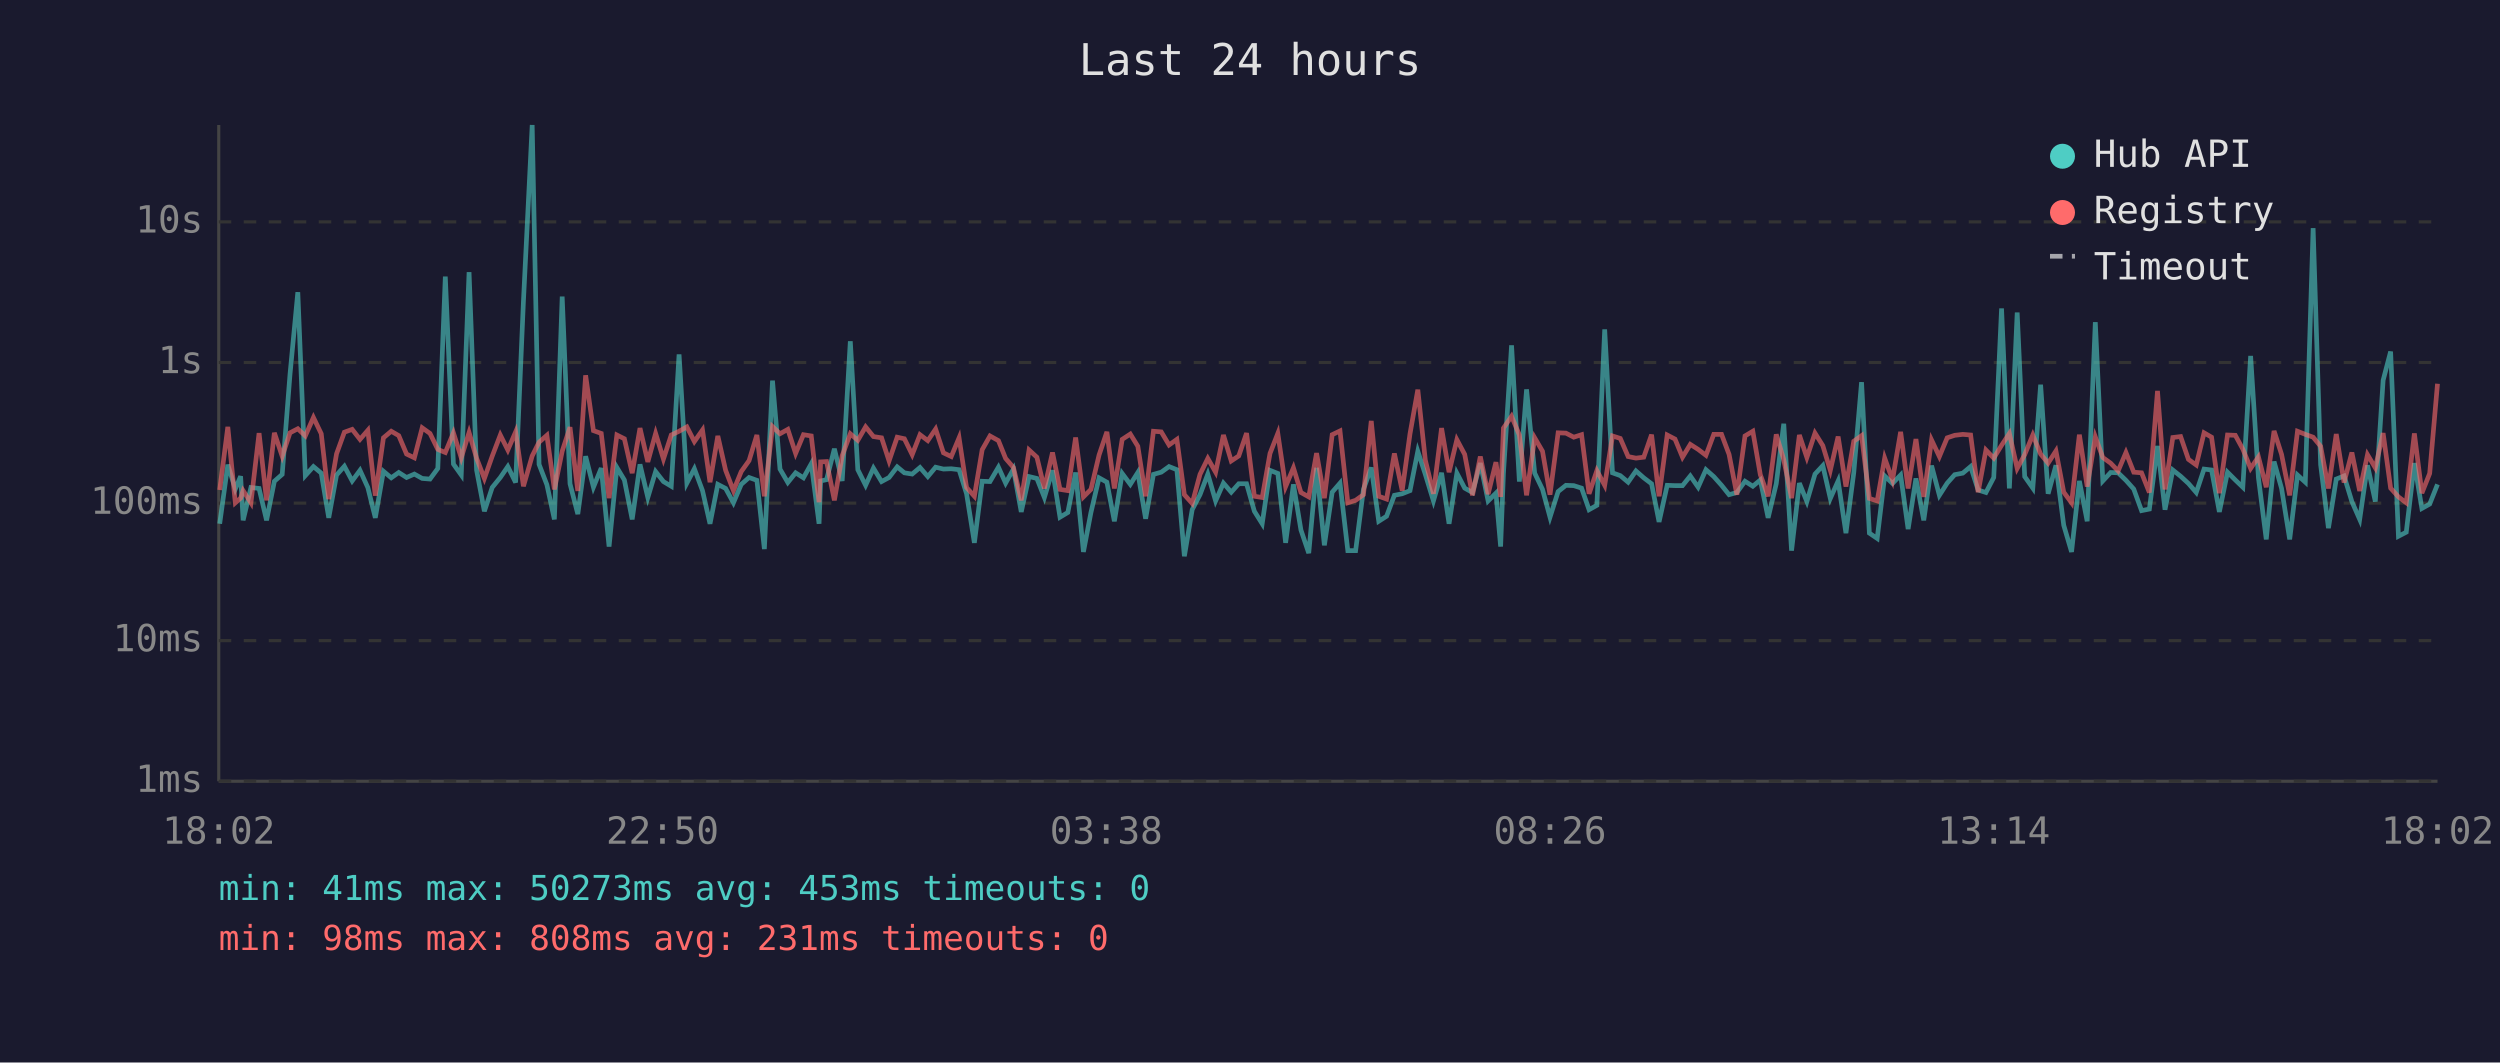
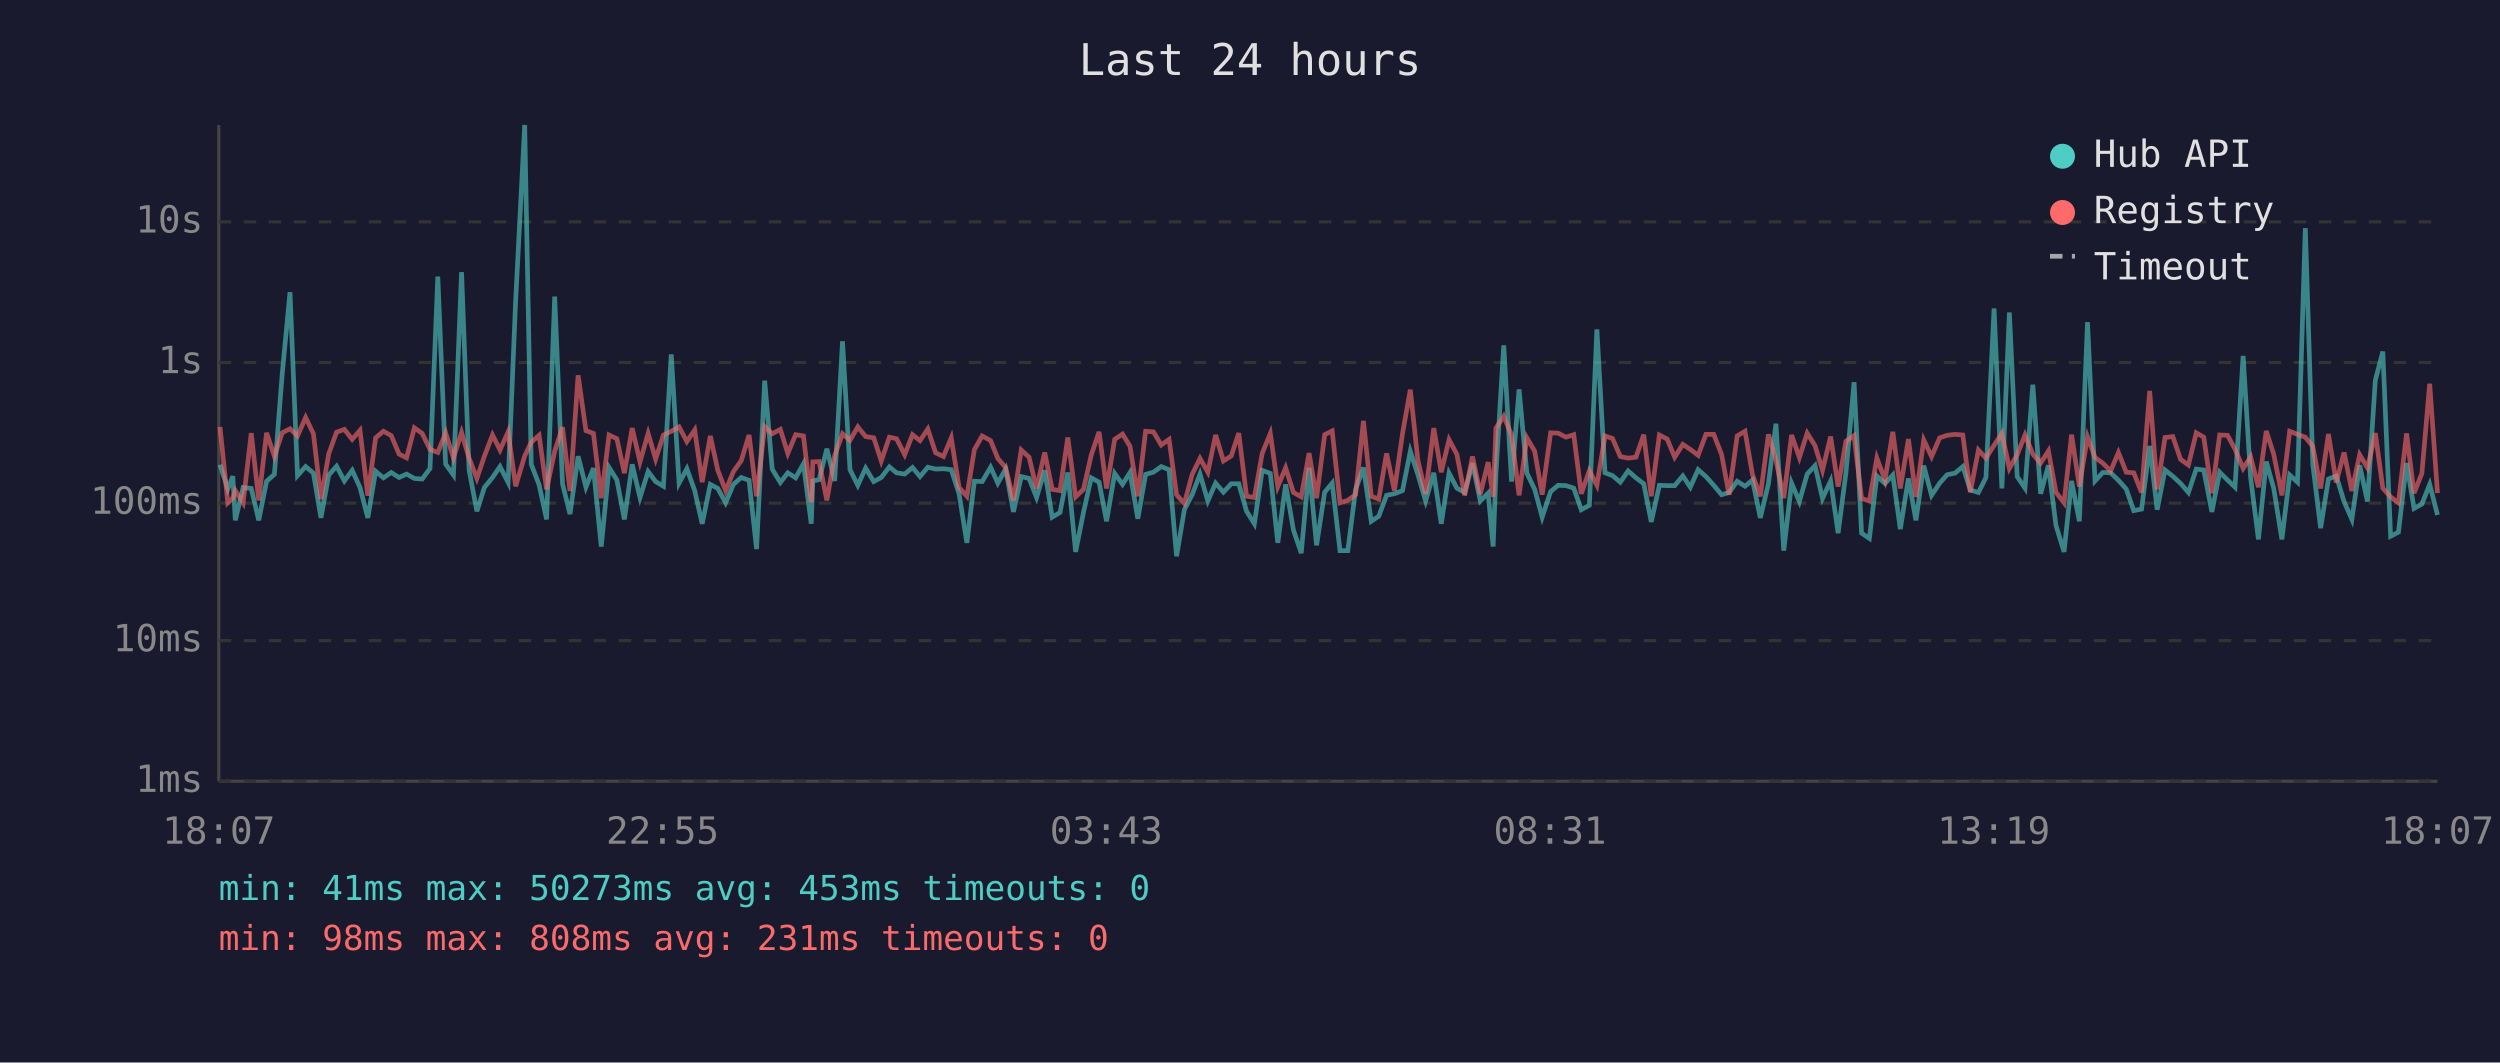
<svg xmlns="http://www.w3.org/2000/svg" viewBox="0 0 800 340" font-family="monospace" font-size="12">
  <rect width="800" height="340" fill="#1a1a2e" />
  <text x="400" y="24" fill="#e0e0e0" font-size="14" text-anchor="middle">Last 24 hours</text>
  <line x1="70" y1="40" x2="70" y2="250" stroke="#444" stroke-width="1" />
  <line x1="70" y1="250" x2="780" y2="250" stroke="#444" stroke-width="1" />
  <line x1="70" y1="250" x2="780" y2="250" stroke="#333" stroke-width="1" stroke-dasharray="4" />
  <text x="65" y="250" fill="#888" text-anchor="end" dominant-baseline="middle">1ms</text>
  <line x1="70" y1="205" x2="780" y2="205" stroke="#333" stroke-width="1" stroke-dasharray="4" />
  <text x="65" y="205" fill="#888" text-anchor="end" dominant-baseline="middle">10ms</text>
  <line x1="70" y1="161" x2="780" y2="161" stroke="#333" stroke-width="1" stroke-dasharray="4" />
  <text x="65" y="161" fill="#888" text-anchor="end" dominant-baseline="middle">100ms</text>
  <line x1="70" y1="116" x2="780" y2="116" stroke="#333" stroke-width="1" stroke-dasharray="4" />
  <text x="65" y="116" fill="#888" text-anchor="end" dominant-baseline="middle">1s</text>
  <line x1="70" y1="71" x2="780" y2="71" stroke="#333" stroke-width="1" stroke-dasharray="4" />
  <text x="65" y="71" fill="#888" text-anchor="end" dominant-baseline="middle">10s</text>
-   <text x="70" y="270" fill="#888" text-anchor="middle">18:02</text>
-   <text x="212" y="270" fill="#888" text-anchor="middle">22:50</text>
-   <text x="354" y="270" fill="#888" text-anchor="middle">03:38</text>
-   <text x="496" y="270" fill="#888" text-anchor="middle">08:26</text>
-   <text x="638" y="270" fill="#888" text-anchor="middle">13:14</text>
-   <text x="780" y="270" fill="#888" text-anchor="middle">18:02</text>
-   <polyline points="70.3,167.6 72.9,148.7 75.3,156.5 77.0,152.4 77.8,166.5 80.3,156.0 82.9,156.3 85.3,166.5 87.8,154.0 90.3,151.8 92.8,119.8 95.3,93.5 97.7,152.2 100.3,149.3 102.8,151.4 105.2,165.7 107.7,152.0 110.2,149.2 112.7,153.9 115.2,150.5 117.7,156.0 120.1,165.7 122.7,150.8 125.2,152.9 127.6,151.2 130.1,152.8 132.6,151.7 135.1,153.1 137.6,153.3 140.1,149.9 142.5,88.5 145.1,148.5 147.6,152.0 150.1,87.1 152.5,150.4 155.0,163.6 157.5,156.0 160.1,152.8 162.5,149.3 165.0,154.4 167.5,96.4 170.3,40.0 172.5,148.6 175.0,155.1 177.4,166.2 179.9,94.9 182.4,154.8 184.9,164.5 187.4,146.0 189.9,155.9 192.4,149.8 194.9,174.9 197.4,149.6 199.8,153.6 202.3,166.2 204.8,148.6 207.3,159.2 209.8,150.9 212.3,154.1 214.8,155.6 217.3,113.4 219.8,154.6 222.2,150.0 224.8,157.0 227.2,167.6 229.7,155.0 232.2,156.3 234.7,160.9 237.2,155.0 239.7,152.8 242.2,153.7 244.6,175.7 247.2,121.8 249.6,150.1 252.1,154.4 254.6,151.3 257.1,152.9 259.6,148.4 262.1,167.6 262.6,153.9 264.5,153.5 267.0,143.6 269.5,153.9 272.1,109.2 274.5,150.3 277.0,155.3 279.5,149.8 282.1,154.1 284.5,152.8 287.1,149.4 289.4,151.3 291.9,151.7 294.4,149.6 296.9,152.5 299.4,149.5 301.9,150.1 304.4,150.0 306.9,150.3 309.3,158.0 311.8,173.7 314.3,154.0 316.8,154.1 319.5,149.5 321.8,154.6 324.3,150.1 326.8,163.8 329.3,152.5 331.8,153.1 334.2,159.2 336.8,150.5 339.2,165.5 341.7,164.0 344.2,151.2 346.7,176.6 349.1,164.0 351.7,152.9 354.2,154.3 356.6,166.8 359.1,151.5 361.7,155.0 364.1,151.2 366.6,166.0 369.1,151.8 371.6,151.1 374.1,149.3 376.6,150.3 379.0,178.0 381.5,163.1 384.0,158.3 386.5,151.7 389.0,160.3 391.5,154.6 394.0,157.5 396.4,154.8 398.9,154.8 401.4,163.6 403.9,167.6 406.4,150.5 408.9,151.5 411.4,173.7 413.9,155.0 416.3,169.6 418.8,177.0 421.3,149.7 423.8,174.5 426.3,157.5 428.8,154.6 431.3,176.2 433.8,176.2 436.3,156.6 438.8,149.6 441.2,166.8 443.7,165.2 446.2,158.5 448.7,158.0 451.2,157.0 453.7,144.4 456.1,151.8 458.7,160.3 461.3,151.3 463.7,167.6 466.2,151.4 468.7,156.2 471.2,157.6 473.7,148.2 476.2,160.3 478.7,157.8 480.2,174.9 481.1,151.5 483.7,110.5 486.2,154.1 488.5,124.6 491.1,151.4 493.6,156.6 496.0,165.5 498.6,157.3 501.1,155.3 503.6,155.4 506.1,156.2 508.5,163.1 511.0,161.7 513.5,105.4 516.0,151.3 518.5,152.2 521.0,154.3 523.5,150.7 526.0,152.9 528.5,154.8 530.9,167.0 533.5,155.3 536.0,155.4 538.4,155.4 540.9,152.3 543.4,155.9 545.9,150.3 548.4,152.5 550.9,155.3 553.3,158.3 555.8,157.6 558.4,154.0 560.9,155.6 563.3,153.6 565.8,165.7 568.4,154.8 570.8,135.6 573.3,176.2 575.8,154.6 578.2,160.5 580.8,151.7 583.3,149.0 585.7,159.5 588.2,153.9 590.7,170.6 593.2,151.3 595.7,122.3 598.2,170.6 600.7,172.3 603.1,152.3 605.6,154.7 608.2,152.0 610.6,169.3 613.1,153.1 615.6,166.5 618.1,149.0 620.6,158.5 623.1,154.6 625.5,151.9 628.1,151.4 630.6,149.3 633.0,156.8 635.5,157.6 638.0,152.8 640.5,98.7 643.0,156.3 645.5,100.0 647.9,152.5 650.5,156.2 653.0,123.1 655.4,158.0 657.9,148.9 660.4,168.1 662.9,176.6 665.4,153.9 667.9,166.8 670.5,103.1 672.9,153.9 675.4,151.2 677.8,151.3 680.3,153.7 682.8,156.5 685.3,163.4 687.8,162.9 690.4,142.7 692.8,163.1 695.3,150.4 697.8,152.4 700.3,154.7 702.8,157.6 705.3,150.1 707.7,150.4 710.2,163.8 712.8,151.1 715.3,153.6 717.7,155.9 720.2,113.9 722.7,152.9 725.2,172.6 727.7,147.7 730.1,156.3 732.7,172.6 735.2,152.0 737.7,154.3 740.2,73.0 742.6,148.7 745.1,169.0 747.6,153.3 750.1,152.3 752.6,160.5 755.1,166.2 757.6,148.9 760.1,160.5 762.6,121.7 765.0,112.5 767.5,171.6 770.0,170.3 772.6,148.2 775.0,162.7 777.5,161.3 780.0,155.0" fill="none" stroke="#4ecdc4" stroke-width="1.5" opacity="0.6" />
-   <polyline points="70.3,156.8 72.9,136.6 75.3,160.9 77.0,159.4 77.8,157.0 80.3,160.9 82.9,138.6 85.3,160.1 87.8,138.5 90.3,146.0 92.8,138.5 95.3,137.2 97.7,139.5 100.3,133.6 102.8,138.8 105.2,159.7 107.7,145.2 110.2,138.3 112.7,137.4 115.2,140.6 117.7,137.7 120.1,158.6 122.7,140.1 125.2,138.0 127.6,139.4 130.1,145.3 132.6,146.5 135.1,136.9 137.6,138.7 140.1,143.8 142.5,144.8 145.1,138.5 147.6,146.5 150.1,138.4 152.5,146.6 155.0,153.1 157.5,146.0 160.1,139.2 162.5,144.0 165.0,138.2 167.5,155.6 170.3,145.9 172.5,141.5 175.0,139.3 177.4,156.6 179.9,144.4 182.4,136.7 184.9,157.1 187.4,120.1 189.9,137.8 192.4,138.7 194.9,159.4 197.4,139.2 199.8,140.4 202.3,151.4 204.8,137.0 207.3,147.8 209.8,138.7 212.3,146.9 214.8,139.2 217.3,138.0 219.8,136.6 222.2,141.3 224.8,137.6 227.2,154.3 229.7,139.5 232.2,150.5 234.7,157.0 237.2,150.9 239.7,147.4 242.2,139.2 244.6,158.8 247.2,136.5 249.6,138.8 252.1,137.4 254.6,145.1 257.1,139.1 259.6,139.5 262.1,160.7 262.6,147.8 264.5,147.7 267.0,160.1 269.5,145.8 272.1,138.8 274.5,140.9 277.0,136.6 279.5,139.7 282.1,140.1 284.5,147.5 287.1,139.9 289.4,140.4 291.9,145.5 294.4,139.1 296.9,141.0 299.4,137.3 301.9,144.9 304.4,146.1 306.9,140.1 309.3,156.0 311.8,158.8 314.3,143.9 316.8,139.5 319.5,141.0 321.8,146.7 324.3,149.6 326.8,160.1 329.3,144.0 331.8,146.3 334.2,156.3 336.8,144.8 339.2,156.6 341.7,157.0 344.2,140.0 346.7,159.0 349.1,156.6 351.7,145.6 354.2,138.2 356.6,156.3 359.1,140.6 361.7,138.9 364.1,142.8 366.6,158.8 369.1,138.0 371.6,138.2 374.1,142.4 376.6,140.6 379.0,158.3 381.5,161.1 384.0,151.8 386.5,146.7 389.0,151.1 391.5,139.2 394.0,147.5 396.4,145.9 398.9,138.6 401.4,158.8 403.9,159.2 406.4,145.1 408.9,138.7 411.4,155.7 413.9,149.7 416.3,157.6 418.8,159.0 421.3,145.0 423.8,159.4 426.3,139.1 428.8,137.9 431.3,160.9 433.8,160.1 436.3,158.3 438.8,134.7 441.2,158.8 443.7,159.7 446.2,145.1 448.7,157.0 451.2,138.8 453.7,124.7 456.1,147.2 458.7,158.0 461.3,137.0 463.7,151.1 466.2,140.7 468.7,145.4 471.2,158.5 473.7,146.1 476.2,158.1 478.7,147.9 480.2,159.0 481.1,137.0 483.7,133.2 486.2,139.2 488.5,158.5 491.1,140.1 493.6,144.4 496.0,158.3 498.6,138.5 501.1,138.6 503.6,139.9 506.1,139.1 508.5,158.0 511.0,150.6 513.5,155.3 516.0,139.5 518.5,140.3 521.0,146.1 523.5,146.6 526.0,146.3 528.5,139.1 530.9,158.8 533.5,139.2 536.0,140.5 538.4,146.3 540.9,142.2 543.4,143.8 545.9,145.7 548.4,139.0 550.9,139.0 553.3,145.4 555.8,158.3 558.4,139.5 560.9,138.0 563.3,151.9 565.8,158.8 568.4,139.0 570.8,147.1 573.3,159.4 575.8,139.2 578.2,146.4 580.8,138.6 583.3,142.6 585.7,150.5 588.2,139.7 590.7,155.7 593.2,141.2 595.7,139.4 598.2,159.5 600.7,160.3 603.1,146.6 605.6,153.6 608.2,138.2 610.6,156.3 613.1,140.5 615.6,159.0 618.1,140.8 620.6,146.1 623.1,140.1 625.5,139.3 628.1,139.0 630.6,139.2 633.0,157.5 635.5,144.0 638.0,146.6 640.5,142.5 643.0,138.7 645.5,149.9 647.9,145.5 650.5,139.2 653.0,145.3 655.4,148.2 657.9,144.3 660.4,157.5 662.9,160.9 665.4,139.1 667.9,155.7 670.5,139.8 672.9,146.4 675.4,148.2 677.8,150.7 680.3,144.8 682.8,151.1 685.3,151.3 687.8,157.6 690.4,125.1 692.8,156.6 695.3,140.0 697.8,139.7 700.3,147.0 702.8,148.8 705.3,138.5 707.7,139.9 710.2,157.8 712.8,139.2 715.3,139.3 717.7,143.7 720.2,149.9 722.7,146.2 725.2,155.9 727.7,137.9 730.1,145.4 732.7,158.5 735.2,138.0 737.7,139.0 740.2,139.9 742.6,142.8 745.1,156.3 747.6,138.9 750.1,154.4 752.6,144.8 755.1,157.1 757.6,145.5 760.1,149.7 762.6,138.6 765.0,156.2 767.5,159.0 770.0,160.9 772.6,138.7 775.0,157.8 777.5,151.5 780.0,122.8" fill="none" stroke="#ff6b6b" stroke-width="1.5" opacity="0.6" />
+   <text x="70" y="270" fill="#888" text-anchor="middle">18:07</text>
+   <text x="212" y="270" fill="#888" text-anchor="middle">22:55</text>
+   <text x="354" y="270" fill="#888" text-anchor="middle">03:43</text>
+   <text x="496" y="270" fill="#888" text-anchor="middle">08:31</text>
+   <text x="638" y="270" fill="#888" text-anchor="middle">13:19</text>
+   <text x="780" y="270" fill="#888" text-anchor="middle">18:07</text>
+   <polyline points="70.4,148.7 72.9,156.5 74.5,152.4 75.3,166.5 77.8,156.0 80.4,156.3 82.8,166.5 85.3,154.0 87.8,151.8 90.3,119.8 92.8,93.5 95.2,152.2 97.8,149.3 100.3,151.4 102.7,165.7 105.2,152.0 107.7,149.2 110.2,153.9 112.7,150.5 115.2,156.0 117.7,165.7 120.2,150.8 122.7,152.9 125.2,151.2 127.7,152.8 130.1,151.7 132.6,153.1 135.1,153.3 137.6,149.9 140.1,88.5 142.6,148.5 145.1,152.0 147.7,87.1 150.1,150.4 152.6,163.6 155.0,156.0 157.6,152.8 160.0,149.3 162.6,154.4 165.0,96.4 167.9,40.0 170.0,148.6 172.5,155.1 174.9,166.2 177.5,94.9 180.0,154.8 182.4,164.5 185.0,146.0 187.5,155.9 189.9,149.8 192.4,174.9 194.9,149.6 197.4,153.6 199.8,166.2 202.3,148.6 204.8,159.2 207.4,150.9 209.8,154.1 212.3,155.6 214.8,113.4 217.3,154.6 219.8,150.0 222.3,157.0 224.7,167.6 227.3,155.0 229.7,156.3 232.2,160.9 234.7,155.0 237.2,152.8 239.7,153.7 242.1,175.7 244.7,121.8 247.1,150.1 249.7,154.4 252.1,151.3 254.6,152.9 257.1,148.4 259.6,167.6 260.1,153.9 262.1,153.5 264.6,143.6 267.1,153.9 269.6,109.2 272.0,150.3 274.5,155.3 277.0,149.8 279.6,154.1 282.0,152.8 284.6,149.4 286.9,151.3 289.5,151.7 292.0,149.6 294.4,152.5 296.9,149.5 299.4,150.1 301.9,150.0 304.4,150.3 306.9,158.0 309.4,173.7 311.8,154.0 314.3,154.1 317.0,149.5 319.3,154.6 321.8,150.1 324.3,163.8 326.8,152.5 329.3,153.1 331.7,159.2 334.3,150.5 336.7,165.5 339.2,164.0 341.7,151.2 344.2,176.6 346.7,164.0 349.2,152.9 351.7,154.3 354.1,166.8 356.7,151.5 359.2,155.0 361.6,151.2 364.1,166.0 366.6,151.8 369.1,151.1 371.6,149.3 374.1,150.3 376.5,178.0 379.0,163.1 381.5,158.3 384.0,151.7 386.5,160.3 389.0,154.6 391.5,157.5 394.0,154.8 396.4,154.8 398.9,163.6 401.4,167.6 403.9,150.5 406.5,151.5 408.9,173.7 411.4,155.0 413.9,169.6 416.4,177.0 418.9,149.7 421.3,174.5 423.9,157.5 426.3,154.6 428.8,176.2 431.3,176.2 433.8,156.6 436.3,149.6 438.8,166.8 441.2,165.2 443.7,158.5 446.2,158.0 448.8,157.0 451.3,144.4 453.7,151.8 456.2,160.3 458.8,151.3 461.2,167.6 463.7,151.4 466.2,156.2 468.7,157.6 471.2,148.2 473.7,160.3 476.2,157.8 477.8,174.9 478.7,151.5 481.2,110.5 483.7,154.1 486.1,124.6 488.6,151.4 491.1,156.6 493.5,165.5 496.2,157.3 498.6,155.3 501.1,155.4 503.6,156.2 506.0,163.1 508.6,161.7 511.0,105.4 513.6,151.3 516.0,152.2 518.5,154.3 521.0,150.7 523.5,152.9 526.0,154.8 528.4,167.0 531.0,155.3 533.5,155.4 535.9,155.4 538.5,152.3 540.9,155.9 543.4,150.3 545.9,152.5 548.4,155.3 550.9,158.3 553.3,157.6 555.9,154.0 558.4,155.6 560.8,153.6 563.3,165.7 565.9,154.8 568.3,135.6 570.8,176.2 573.3,154.6 575.8,160.5 578.3,151.7 580.8,149.0 583.2,159.5 585.8,153.9 588.2,170.6 590.7,151.3 593.3,122.3 595.7,170.6 598.2,172.3 600.6,152.3 603.2,154.7 605.7,152.0 608.1,169.3 610.7,153.1 613.1,166.5 615.6,149.0 618.1,158.5 620.7,154.6 623.1,151.9 625.6,151.4 628.1,149.3 630.5,156.8 633.1,157.6 635.5,152.8 638.1,98.7 640.6,156.3 643.0,100.0 645.5,152.5 648.0,156.2 650.5,123.1 653.0,158.0 655.5,148.9 657.9,168.1 660.5,176.6 662.9,153.9 665.4,166.8 668.0,103.1 670.4,153.9 672.9,151.2 675.4,151.3 677.9,153.7 680.4,156.5 682.8,163.4 685.3,162.9 687.9,142.7 690.3,163.1 692.8,150.4 695.3,152.4 697.8,154.7 700.3,157.6 702.8,150.1 705.2,150.4 707.8,163.8 710.3,151.1 712.8,153.6 715.2,155.9 717.8,113.9 720.2,152.9 722.7,172.6 725.2,147.7 727.6,156.3 730.2,172.6 732.7,152.0 735.2,154.3 737.7,73.0 740.1,148.7 742.6,169.0 745.1,153.3 747.6,152.3 750.1,160.5 752.6,166.2 755.1,148.9 757.6,160.5 760.1,121.7 762.5,112.5 765.0,171.6 767.5,170.3 770.1,148.2 772.5,162.7 775.0,161.3 777.5,155.0 780.0,164.8" fill="none" stroke="#4ecdc4" stroke-width="1.5" opacity="0.6" />
+   <polyline points="70.4,136.6 72.9,160.9 74.5,159.4 75.3,157.0 77.8,160.9 80.4,138.6 82.8,160.1 85.3,138.5 87.8,146.0 90.3,138.5 92.8,137.2 95.2,139.5 97.8,133.6 100.3,138.8 102.7,159.7 105.2,145.2 107.7,138.3 110.2,137.4 112.7,140.6 115.2,137.7 117.7,158.6 120.2,140.1 122.7,138.0 125.2,139.4 127.7,145.3 130.1,146.5 132.6,136.9 135.1,138.7 137.6,143.8 140.1,144.8 142.6,138.5 145.1,146.5 147.7,138.4 150.1,146.6 152.6,153.1 155.0,146.0 157.6,139.2 160.0,144.0 162.6,138.2 165.0,155.6 167.9,145.9 170.0,141.5 172.5,139.3 174.9,156.6 177.5,144.4 180.0,136.7 182.4,157.1 185.0,120.1 187.5,137.8 189.9,138.7 192.4,159.4 194.9,139.2 197.4,140.4 199.8,151.4 202.3,137.0 204.8,147.8 207.4,138.7 209.8,146.9 212.3,139.2 214.8,138.0 217.3,136.6 219.8,141.3 222.3,137.6 224.7,154.3 227.3,139.5 229.7,150.5 232.2,157.0 234.7,150.9 237.2,147.4 239.7,139.2 242.1,158.8 244.7,136.5 247.1,138.8 249.7,137.4 252.1,145.1 254.6,139.1 257.1,139.5 259.6,160.7 260.1,147.8 262.1,147.7 264.6,160.1 267.1,145.8 269.6,138.8 272.0,140.9 274.5,136.6 277.0,139.7 279.6,140.1 282.0,147.5 284.6,139.9 286.9,140.4 289.5,145.5 292.0,139.1 294.4,141.0 296.9,137.3 299.4,144.9 301.9,146.1 304.4,140.1 306.9,156.0 309.4,158.8 311.8,143.9 314.3,139.5 317.0,141.0 319.3,146.7 321.8,149.6 324.3,160.1 326.8,144.0 329.3,146.3 331.7,156.3 334.3,144.8 336.7,156.6 339.2,157.0 341.7,140.0 344.2,159.0 346.7,156.6 349.2,145.6 351.7,138.2 354.1,156.3 356.7,140.6 359.2,138.9 361.6,142.8 364.1,158.8 366.6,138.0 369.1,138.2 371.6,142.4 374.1,140.6 376.5,158.3 379.0,161.1 381.5,151.8 384.0,146.7 386.5,151.1 389.0,139.2 391.5,147.5 394.0,145.9 396.4,138.6 398.9,158.8 401.4,159.2 403.9,145.1 406.5,138.7 408.9,155.7 411.4,149.7 413.9,157.6 416.4,159.0 418.9,145.0 421.3,159.4 423.9,139.1 426.3,137.9 428.8,160.9 431.3,160.1 433.8,158.3 436.3,134.7 438.8,158.8 441.2,159.7 443.7,145.1 446.2,157.0 448.8,138.8 451.3,124.7 453.7,147.2 456.2,158.0 458.8,137.0 461.2,151.1 463.7,140.7 466.2,145.4 468.7,158.5 471.2,146.1 473.7,158.1 476.2,147.9 477.8,159.0 478.7,137.0 481.2,133.2 483.7,139.2 486.1,158.5 488.6,140.1 491.1,144.4 493.5,158.3 496.2,138.5 498.6,138.6 501.1,139.9 503.6,139.1 506.0,158.0 508.6,150.6 511.0,155.3 513.6,139.5 516.0,140.3 518.5,146.1 521.0,146.6 523.5,146.3 526.0,139.1 528.4,158.8 531.0,139.2 533.5,140.5 535.9,146.3 538.5,142.2 540.9,143.8 543.4,145.7 545.9,139.0 548.4,139.0 550.9,145.4 553.3,158.3 555.9,139.5 558.4,138.0 560.8,151.9 563.3,158.8 565.9,139.0 568.3,147.1 570.8,159.4 573.3,139.2 575.8,146.4 578.3,138.6 580.8,142.6 583.2,150.5 585.8,139.7 588.2,155.7 590.7,141.2 593.3,139.4 595.7,159.5 598.2,160.3 600.6,146.6 603.2,153.6 605.7,138.2 608.1,156.3 610.7,140.5 613.1,159.0 615.6,140.8 618.1,146.1 620.7,140.1 623.1,139.3 625.6,139.0 628.1,139.2 630.5,157.5 633.1,144.0 635.5,146.6 638.1,142.5 640.6,138.7 643.0,149.9 645.5,145.5 648.0,139.2 650.5,145.3 653.0,148.2 655.5,144.3 657.9,157.5 660.5,160.9 662.9,139.1 665.4,155.7 668.0,139.8 670.4,146.4 672.9,148.2 675.4,150.7 677.9,144.8 680.4,151.1 682.8,151.3 685.3,157.6 687.9,125.1 690.3,156.6 692.8,140.0 695.3,139.7 697.8,147.0 700.3,148.8 702.8,138.5 705.2,139.9 707.8,157.8 710.3,139.2 712.8,139.3 715.2,143.7 717.8,149.9 720.2,146.2 722.7,155.9 725.2,137.9 727.6,145.4 730.2,158.5 732.7,138.0 735.2,139.0 737.7,139.9 740.1,142.8 742.6,156.3 745.1,138.9 747.6,154.4 750.1,144.8 752.6,157.1 755.1,145.5 757.6,149.7 760.1,138.6 762.5,156.2 765.0,159.0 767.5,160.9 770.1,138.7 772.5,157.8 775.0,151.5 777.5,122.8 780.0,157.8" fill="none" stroke="#ff6b6b" stroke-width="1.5" opacity="0.6" />
  <circle cx="660" cy="50" r="4" fill="#4ecdc4" />
  <text x="670" y="50" fill="#e0e0e0" dominant-baseline="middle">Hub API</text>
  <circle cx="660" cy="68" r="4" fill="#ff6b6b" />
  <text x="670" y="68" fill="#e0e0e0" dominant-baseline="middle">Registry</text>
  <line x1="656" y1="82" x2="664" y2="82" stroke="#e0e0e0" stroke-width="1.5" stroke-dasharray="4,3" opacity="0.7" />
  <text x="670" y="86" fill="#e0e0e0" dominant-baseline="middle">Timeout</text>
  <text x="70" y="288" fill="#4ecdc4" font-size="11">min: 41ms  max: 50273ms  avg: 453ms  timeouts: 0</text>
  <text x="70" y="304" fill="#ff6b6b" font-size="11">min: 98ms  max: 808ms  avg: 231ms  timeouts: 0</text>
</svg>
